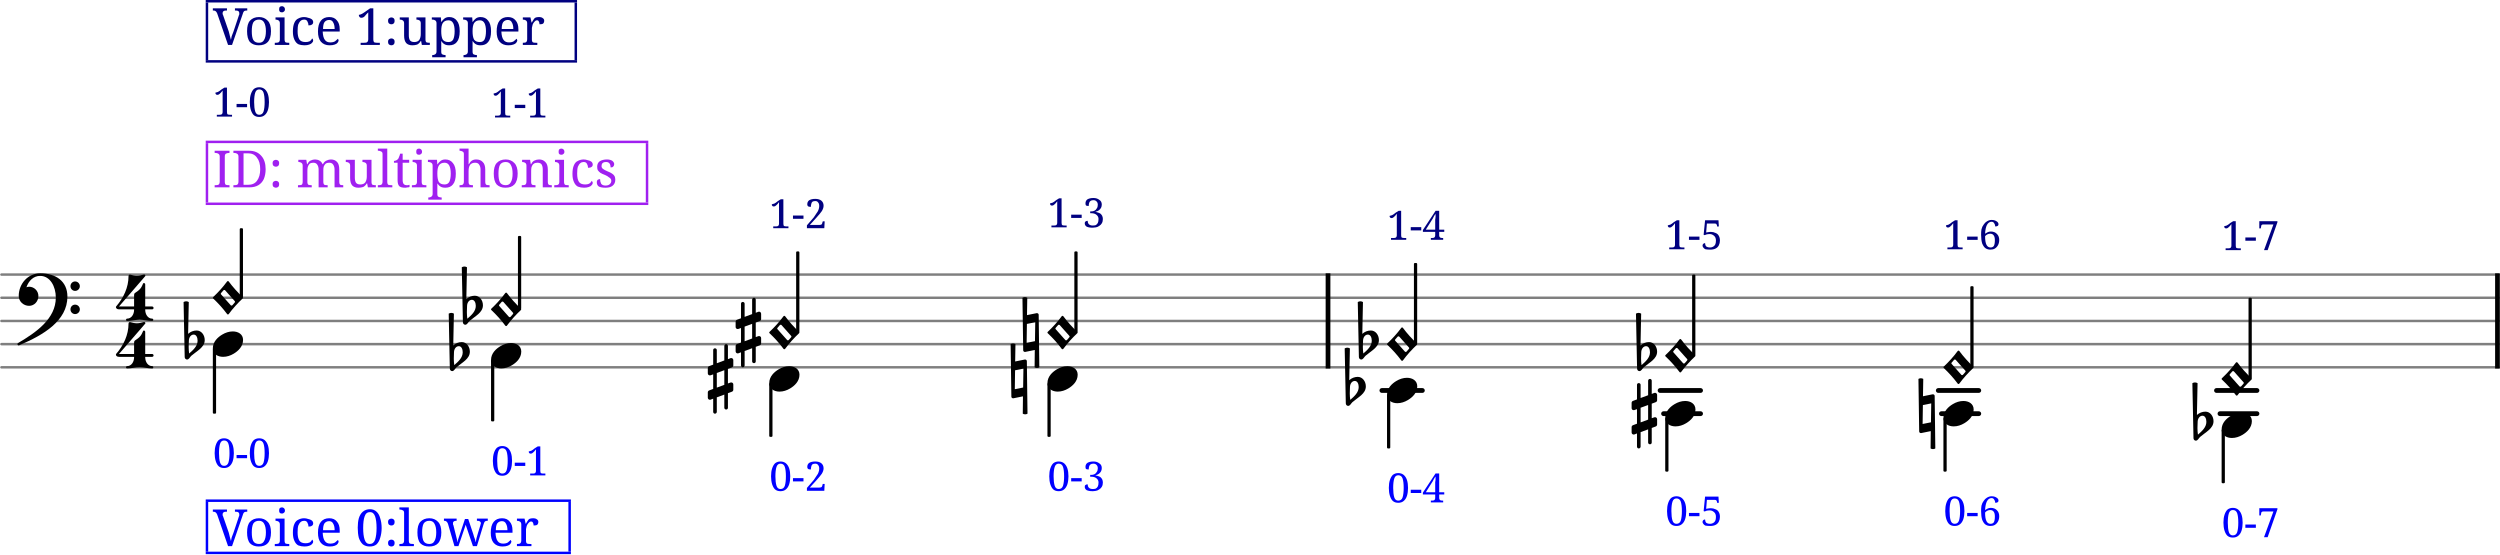
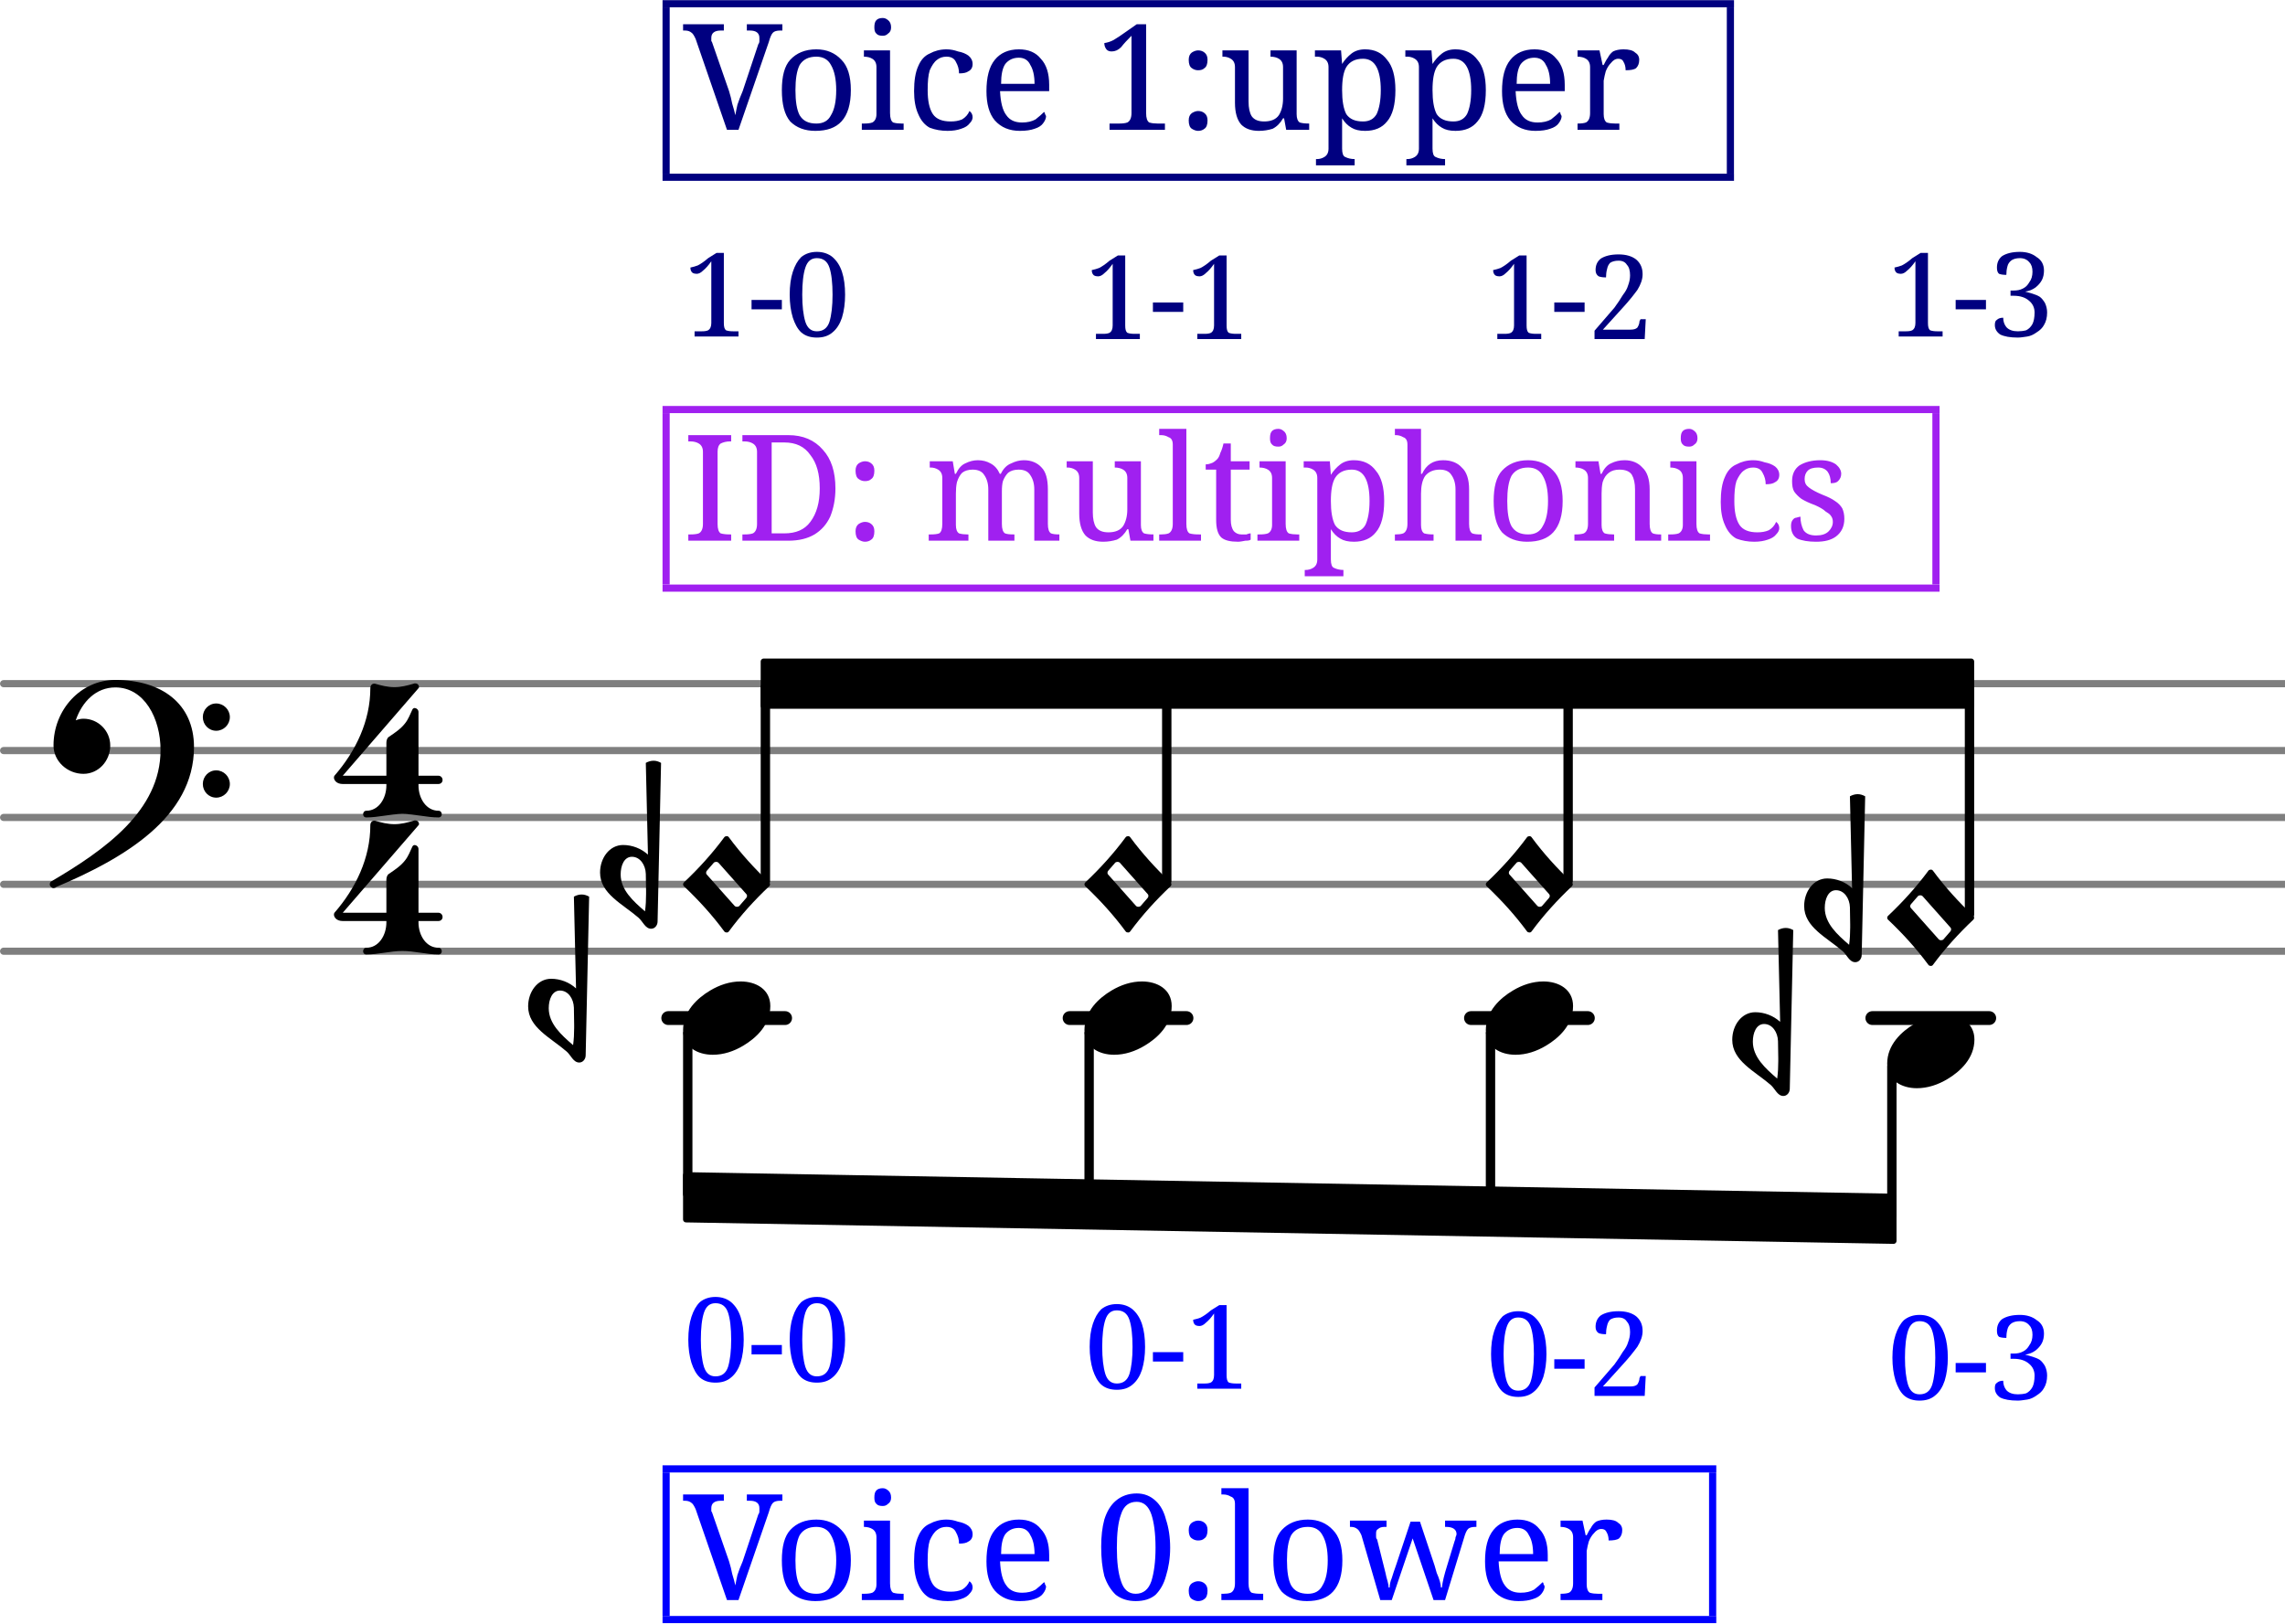
- <svg xmlns="http://www.w3.org/2000/svg" version="1.2" width="170.53mm" height="37.80mm" viewBox="0 -0 107.82 23.903">
+ <svg xmlns="http://www.w3.org/2000/svg" version="1.2" width="54.02mm" height="38.38mm" viewBox="0 -0 34.158 24.264">
  <style text="style/css">

tspan { white-space: pre; }

</style>
  <g color="rgb(49.804%, 49.804%, 49.804%)">
-     <line transform="translate(0, 15.8439)" stroke-linejoin="round" stroke-linecap="round" stroke-width="0.107" stroke="currentColor" x1="0.054" y1="-0" x2="107.767" y2="-0" />
-     <line transform="translate(0, 14.8439)" stroke-linejoin="round" stroke-linecap="round" stroke-width="0.107" stroke="currentColor" x1="0.054" y1="-0" x2="107.767" y2="-0" />
-     <line transform="translate(0, 13.8439)" stroke-linejoin="round" stroke-linecap="round" stroke-width="0.107" stroke="currentColor" x1="0.054" y1="-0" x2="107.767" y2="-0" />
-     <line transform="translate(0, 12.8439)" stroke-linejoin="round" stroke-linecap="round" stroke-width="0.107" stroke="currentColor" x1="0.054" y1="-0" x2="107.767" y2="-0" />
-     <line transform="translate(0, 11.8439)" stroke-linejoin="round" stroke-linecap="round" stroke-width="0.107" stroke="currentColor" x1="0.054" y1="-0" x2="107.767" y2="-0" />
+     <line transform="translate(0, 14.2189)" stroke-linejoin="round" stroke-linecap="round" stroke-width="0.107" stroke="currentColor" x1="0.054" y1="-0" x2="34.158" y2="-0" />
+     <line transform="translate(0, 13.2189)" stroke-linejoin="round" stroke-linecap="round" stroke-width="0.107" stroke="currentColor" x1="0.054" y1="-0" x2="34.158" y2="-0" />
+     <line transform="translate(0, 12.2189)" stroke-linejoin="round" stroke-linecap="round" stroke-width="0.107" stroke="currentColor" x1="0.054" y1="-0" x2="34.158" y2="-0" />
+     <line transform="translate(0, 11.2189)" stroke-linejoin="round" stroke-linecap="round" stroke-width="0.107" stroke="currentColor" x1="0.054" y1="-0" x2="34.158" y2="-0" />
+     <line transform="translate(0, 10.2189)" stroke-linejoin="round" stroke-linecap="round" stroke-width="0.107" stroke="currentColor" x1="0.054" y1="-0" x2="34.158" y2="-0" />
  </g>
-   <rect transform="translate(0, 16.8439)" x="95.495" y="-0.104" width="1.954" height="0.207" ry="0.104" fill="currentColor" />
-   <rect transform="translate(0, 17.8439)" x="95.645" y="-0.104" width="1.804" height="0.207" ry="0.104" fill="currentColor" />
-   <rect transform="translate(0, 16.8439)" x="83.495" y="-0.104" width="1.954" height="0.207" ry="0.104" fill="currentColor" />
-   <rect transform="translate(0, 17.8439)" x="83.631" y="-0.104" width="1.818" height="0.207" ry="0.104" fill="currentColor" />
-   <rect transform="translate(0, 16.8439)" x="71.495" y="-0.104" width="1.954" height="0.207" ry="0.104" fill="currentColor" />
-   <rect transform="translate(0, 17.8439)" x="71.645" y="-0.104" width="1.804" height="0.207" ry="0.104" fill="currentColor" />
-   <rect transform="translate(0, 16.8439)" x="59.495" y="-0.104" width="1.954" height="0.207" ry="0.104" fill="currentColor" />
-   <rect transform="translate(57.173, 13.8439)" x="0" y="-2.054" width="0.204" height="4.107" ry="0" fill="currentColor" />
-   <rect transform="translate(107.6167, 13.8439)" x="0" y="-2.054" width="0.204" height="4.107" ry="0" fill="currentColor" />
-   <path transform="translate(70.3705, 17.8439) scale(0.004, -0.004)" d="M217 -311c0 -11 -8 -19 -19 -19s-20 8 -20 19v142l-81 -30v-156c0 -11 -9 -20 -20 -20s-19 9 -19 20v142l-28 -11c-3 -1 -5 -1 -8 -1c-12 0 -22 10 -22 23v57c0 9 6 18 15 21l43 16v157l-28 -10c-3 -1 -5 -1 -8 -1c-12 0 -22 9 -22 22v57c0 9 6 18 15 21l43 16v157 c0 11 8 19 19 19s20 -8 20 -19v-142l81 30v156c0 11 9 20 20 20s19 -9 19 -20v-142l28 11c3 1 5 1 8 1c12 0 22 -10 22 -23v-57c0 -9 -6 -18 -15 -21l-43 -16v-157l28 10c3 1 5 1 8 1c12 0 22 -9 22 -22v-57c0 -9 -6 -18 -15 -21l-43 -16v-157zM97 64v-158l81 30v158z" fill="currentColor" />
-   <path transform="translate(71.8205, 17.8439) scale(0.004, -0.004)" d="M215 137c57 0 111 -29 111 -92c0 -71 -54 -120 -101 -148c-35 -21 -74 -34 -114 -34c-57 0 -111 29 -111 92c0 71 54 120 101 148c35 21 74 34 114 34z" fill="currentColor" />
-   <g color="rgb(0%, 0%, 100%)">
-     <text transform="translate(71.8205, 22.6717)" font-family="serif" font-size="1.746" text-anchor="start" fill="currentColor">
-       <tspan>0-5</tspan>
+   <rect transform="translate(0, 15.2189)" x="27.886" y="-0.104" width="1.954" height="0.207" ry="0.104" fill="currentColor" />
+   <rect transform="translate(0, 15.2189)" x="21.886" y="-0.104" width="1.954" height="0.207" ry="0.104" fill="currentColor" />
+   <rect transform="translate(0, 15.2189)" x="15.886" y="-0.104" width="1.954" height="0.207" ry="0.104" fill="currentColor" />
+   <rect transform="translate(0, 15.2189)" x="9.886" y="-0.104" width="1.954" height="0.207" ry="0.104" fill="currentColor" />
+   <rect transform="translate(23.4416, 12.2189)" x="-0.07" y="-2" width="0.14" height="3" ry="0.044" fill="currentColor" />
+   <rect transform="translate(22.2811, 12.2189)" x="-0.07" y="3.179" width="0.14" height="2.713" ry="0.044" fill="currentColor" />
+   <g color="rgb(0%, 0%, 50%)">
+     <text transform="translate(22.2113, 5.0669)" font-family="serif" font-size="1.746" text-anchor="start" fill="currentColor">
+       <tspan>1-2</tspan>
    </text>
  </g>
-   <path transform="translate(71.8205, 15.3439) scale(0.004, -0.004)" d="M89 51c-2 -2 -3 -5 -3 -8s1 -5 3 -7l104 -117c2 -2 5 -3 8 -3s7 1 9 3l26 30c2 2 3 5 3 8s-1 5 -3 7l-104 117c-2 2 -5 3 -8 3s-7 -1 -9 -3zM0 0c0 3 1 5 3 7c55 52 106 108 151 169c2 3 6 4 9 4s6 -1 8 -4c45 -61 96 -117 151 -169c2 -2 3 -4 3 -7s-1 -5 -3 -7 c-55 -52 -106 -108 -151 -169c-2 -3 -5 -4 -8 -4s-7 1 -9 4c-45 61 -96 117 -151 169c-2 2 -3 4 -3 7z" fill="currentColor" />
-   <g color="rgb(0%, 0%, 50%)">
-     <text transform="translate(71.8205, 10.7523)" font-family="serif" font-size="1.746" text-anchor="start" fill="currentColor">
-       <tspan>1-5</tspan>
+   <path transform="translate(22.2113, 13.2189) scale(0.004, -0.004)" d="M89 51c-2 -2 -3 -5 -3 -8s1 -5 3 -7l104 -117c2 -2 5 -3 8 -3s7 1 9 3l26 30c2 2 3 5 3 8s-1 5 -3 7l-104 117c-2 2 -5 3 -8 3s-7 -1 -9 -3zM0 0c0 3 1 5 3 7c55 52 106 108 151 169c2 3 6 4 9 4s6 -1 8 -4c45 -61 96 -117 151 -169c2 -2 3 -4 3 -7s-1 -5 -3 -7 c-55 -52 -106 -108 -151 -169c-2 -3 -5 -4 -8 -4s-7 1 -9 4c-45 61 -96 117 -151 169c-2 2 -3 4 -3 7z" fill="currentColor" />
+   <g color="rgb(0%, 0%, 100%)">
+     <text transform="translate(22.2113, 20.8667)" font-family="serif" font-size="1.746" text-anchor="start" fill="currentColor">
+       <tspan>0-2</tspan>
    </text>
  </g>
-   <rect transform="translate(71.8903, 13.8439)" x="-0.07" y="4.179" width="0.14" height="2.321" ry="0.044" fill="currentColor" />
-   <rect transform="translate(73.0508, 13.8439)" x="-0.07" y="-2" width="0.14" height="3.5" ry="0.044" fill="currentColor" />
-   <rect transform="translate(61.0508, 13.8439)" x="-0.07" y="-2.5" width="0.14" height="3.5" ry="0.044" fill="currentColor" />
-   <path transform="translate(59.8205, 16.8439) scale(0.004, -0.004)" d="M215 137c57 0 111 -29 111 -92c0 -71 -54 -120 -101 -148c-35 -21 -74 -34 -114 -34c-57 0 -111 29 -111 92c0 71 54 120 101 148c35 21 74 34 114 34z" fill="currentColor" />
-   <g color="rgb(0%, 0%, 100%)">
-     <text transform="translate(59.8205, 21.6717)" font-family="serif" font-size="1.746" text-anchor="start" fill="currentColor">
-       <tspan>0-4</tspan>
+   <path transform="translate(22.2113, 15.2189) scale(0.004, -0.004)" d="M215 137c57 0 111 -29 111 -92c0 -71 -54 -120 -101 -148c-35 -21 -74 -34 -114 -34c-57 0 -111 29 -111 92c0 71 54 120 101 148c35 21 74 34 114 34z" fill="currentColor" />
+   <rect transform="translate(17.4416, 12.2189)" x="-0.07" y="-2" width="0.14" height="3" ry="0.044" fill="currentColor" />
+   <polygon transform="translate(10.2113, 17.8975)" stroke-linejoin="round" stroke-linecap="round" stroke-width="0.089" fill="currentColor" stroke="currentColor" points="18.095 -0.009 18.095 0.652 0.044 0.331 0.044 -0.331" />
+   <polygon transform="translate(11.3719, 10.2189)" stroke-linejoin="round" stroke-linecap="round" stroke-width="0.089" fill="currentColor" stroke="currentColor" points="18.095 -0.331 18.095 0.331 0.044 0.331 0.044 -0.331" />
+   <path transform="translate(27.0981, 13.7189) scale(0.004, -0.004)" d="M139 39c-1 33 -21 64 -52 64c-29 0 -42 -33 -42 -66c0 -58 47 -100 91 -138c3 22 4 43 4 65v11zM183 -139c0 -14 -10 -27 -24 -27c-22 0 -31 27 -47 41c-60 52 -144 90 -144 169c0 54 35 103 86 103c34 0 68 -13 93 -36l-8 343c9 5 19 8 29 8s19 -3 28 -8z" fill="currentColor" />
+   <path transform="translate(26.023, 15.7189) scale(0.004, -0.004)" d="M139 39c-1 33 -21 64 -52 64c-29 0 -42 -33 -42 -66c0 -58 47 -100 91 -138c3 22 4 43 4 65v11zM183 -139c0 -14 -10 -27 -24 -27c-22 0 -31 27 -47 41c-60 52 -144 90 -144 169c0 54 35 103 86 103c34 0 68 -13 93 -36l-8 343c9 5 19 8 29 8s19 -3 28 -8z" fill="currentColor" />
+   <rect transform="translate(29.4416, 12.2189)" x="-0.07" y="-2" width="0.14" height="3.5" ry="0.044" fill="currentColor" />
+   <rect transform="translate(28.2811, 12.2189)" x="-0.07" y="3.679" width="0.14" height="2.319" ry="0.044" fill="currentColor" />
+   <g color="rgb(0%, 0%, 50%)">
+     <text transform="translate(28.2113, 5.0289)" font-family="serif" font-size="1.746" text-anchor="start" fill="currentColor">
+       <tspan>1-3</tspan>
    </text>
  </g>
-   <path transform="translate(59.8205, 14.8439) scale(0.004, -0.004)" d="M89 51c-2 -2 -3 -5 -3 -8s1 -5 3 -7l104 -117c2 -2 5 -3 8 -3s7 1 9 3l26 30c2 2 3 5 3 8s-1 5 -3 7l-104 117c-2 2 -5 3 -8 3s-7 -1 -9 -3zM0 0c0 3 1 5 3 7c55 52 106 108 151 169c2 3 6 4 9 4s6 -1 8 -4c45 -61 96 -117 151 -169c2 -2 3 -4 3 -7s-1 -5 -3 -7 c-55 -52 -106 -108 -151 -169c-2 -3 -5 -4 -8 -4s-7 1 -9 4c-45 61 -96 117 -151 169c-2 2 -3 4 -3 7z" fill="currentColor" />
-   <g color="rgb(0%, 0%, 50%)">
-     <text transform="translate(59.8205, 10.3439)" font-family="serif" font-size="1.746" text-anchor="start" fill="currentColor">
-       <tspan>1-4</tspan>
+   <path transform="translate(28.2113, 13.7189) scale(0.004, -0.004)" d="M89 51c-2 -2 -3 -5 -3 -8s1 -5 3 -7l104 -117c2 -2 5 -3 8 -3s7 1 9 3l26 30c2 2 3 5 3 8s-1 5 -3 7l-104 117c-2 2 -5 3 -8 3s-7 -1 -9 -3zM0 0c0 3 1 5 3 7c55 52 106 108 151 169c2 3 6 4 9 4s6 -1 8 -4c45 -61 96 -117 151 -169c2 -2 3 -4 3 -7s-1 -5 -3 -7 c-55 -52 -106 -108 -151 -169c-2 -3 -5 -4 -8 -4s-7 1 -9 4c-45 61 -96 117 -151 169c-2 2 -3 4 -3 7z" fill="currentColor" />
+   <g color="rgb(0%, 0%, 100%)">
+     <text transform="translate(28.2113, 20.9217)" font-family="serif" font-size="1.746" text-anchor="start" fill="currentColor">
+       <tspan>0-3</tspan>
    </text>
  </g>
-   <rect transform="translate(59.8903, 13.8439)" x="-0.07" y="3.179" width="0.14" height="2.321" ry="0.044" fill="currentColor" />
-   <path transform="translate(58.1065, 16.8439) scale(0.004, -0.004)" d="M29 39l-2 -64v-11c0 -22 2 -43 5 -65c44 38 91 80 91 138c0 33 -13 66 -42 66c-31 0 -51 -31 -52 -64zM-16 -139l-12 593c9 5 18 8 28 8s19 -3 28 -8l-7 -343c25 23 58 36 92 36c51 0 87 -49 87 -103c0 -79 -84 -117 -144 -169c-16 -14 -25 -41 -47 -41 c-14 0 -25 13 -25 27z" fill="currentColor" />
-   <path transform="translate(58.6705, 14.8439) scale(0.004, -0.004)" d="M29 39l-2 -64v-11c0 -22 2 -43 5 -65c44 38 91 80 91 138c0 33 -13 66 -42 66c-31 0 -51 -31 -52 -64zM-16 -139l-12 593c9 5 18 8 28 8s19 -3 28 -8l-7 -343c25 23 58 36 92 36c51 0 87 -49 87 -103c0 -79 -84 -117 -144 -169c-16 -14 -25 -41 -47 -41 c-14 0 -25 13 -25 27z" fill="currentColor" />
+   <path transform="translate(28.2113, 15.7189) scale(0.004, -0.004)" d="M215 137c57 0 111 -29 111 -92c0 -71 -54 -120 -101 -148c-35 -21 -74 -34 -114 -34c-57 0 -111 29 -111 92c0 71 54 120 101 148c35 21 74 34 114 34z" fill="currentColor" />
  <g color="rgb(0%, 0%, 50%)">
-     <text transform="translate(95.8205, 10.7902)" font-family="serif" font-size="1.746" text-anchor="start" fill="currentColor">
-       <tspan>1-7</tspan>
+     <rect transform="translate(10.2113, 2.7011)" x="-0.307" y="-0.107" width="16.017" height="0.107" ry="0" fill="currentColor" />
+     <rect transform="translate(10.2113, 0.1073)" x="-0.307" y="-0.107" width="16.017" height="0.107" ry="0" fill="currentColor" />
+     <rect transform="translate(9.904, 1.9386)" x="0" y="-1.831" width="0.107" height="2.486" ry="0" fill="currentColor" />
+     <rect transform="translate(25.8138, 1.9386)" x="0" y="-1.831" width="0.107" height="2.486" ry="0" fill="currentColor" />
+     <text transform="translate(10.2113, 1.9386)" font-family="serif" font-size="2.2" text-anchor="start" fill="currentColor">
+       <tspan>Voice 1:upper</tspan>
    </text>
  </g>
-   <rect transform="translate(95.8903, 13.8439)" x="-0.07" y="4.679" width="0.14" height="2.321" ry="0.044" fill="currentColor" />
-   <rect transform="translate(97.0508, 13.8439)" x="-0.07" y="-1" width="0.14" height="3.5" ry="0.044" fill="currentColor" />
-   <path transform="translate(94.6705, 18.3439) scale(0.004, -0.004)" d="M29 39l-2 -64v-11c0 -22 2 -43 5 -65c44 38 91 80 91 138c0 33 -13 66 -42 66c-31 0 -51 -31 -52 -64zM-16 -139l-12 593c9 5 18 8 28 8s19 -3 28 -8l-7 -343c25 23 58 36 92 36c51 0 87 -49 87 -103c0 -79 -84 -117 -144 -169c-16 -14 -25 -41 -47 -41 c-14 0 -25 13 -25 27z" fill="currentColor" />
-   <path transform="translate(95.8205, 16.3439) scale(0.004, -0.004)" d="M89 51c-2 -2 -3 -5 -3 -8s1 -5 3 -7l104 -117c2 -2 5 -3 8 -3s7 1 9 3l26 30c2 2 3 5 3 8s-1 5 -3 7l-104 117c-2 2 -5 3 -8 3s-7 -1 -9 -3zM0 0c0 3 1 5 3 7c55 52 106 108 151 169c2 3 6 4 9 4s6 -1 8 -4c45 -61 96 -117 151 -169c2 -2 3 -4 3 -7s-1 -5 -3 -7 c-55 -52 -106 -108 -151 -169c-2 -3 -5 -4 -8 -4s-7 1 -9 4c-45 61 -96 117 -151 169c-2 2 -3 4 -3 7z" fill="currentColor" />
-   <path transform="translate(70.6705, 15.3439) scale(0.004, -0.004)" d="M29 39l-2 -64v-11c0 -22 2 -43 5 -65c44 38 91 80 91 138c0 33 -13 66 -42 66c-31 0 -51 -31 -52 -64zM-16 -139l-12 593c9 5 18 8 28 8s19 -3 28 -8l-7 -343c25 23 58 36 92 36c51 0 87 -49 87 -103c0 -79 -84 -117 -144 -169c-16 -14 -25 -41 -47 -41 c-14 0 -25 13 -25 27z" fill="currentColor" />
-   <path transform="translate(83.8205, 17.8439) scale(0.004, -0.004)" d="M215 137c57 0 111 -29 111 -92c0 -71 -54 -120 -101 -148c-35 -21 -74 -34 -114 -34c-57 0 -111 29 -111 92c0 71 54 120 101 148c35 21 74 34 114 34z" fill="currentColor" />
-   <g color="rgb(0%, 0%, 100%)">
-     <text transform="translate(83.8205, 22.6717)" font-family="serif" font-size="1.746" text-anchor="start" fill="currentColor">
-       <tspan>0-6</tspan>
+   <rect transform="translate(10.2811, 12.2189)" x="-0.07" y="3.179" width="0.14" height="2.501" ry="0.044" fill="currentColor" />
+   <path transform="translate(5, 12.2189) scale(0.004, -0.004)" d="M203 301c22 15 45 30 61 51c12 15 19 34 27 51c2 4 5 6 9 6c6 0 14 -6 14 -15v-238h74c10 0 16 -8 16 -16s-6 -15 -16 -15h-74v-5c0 -49 29 -95 75 -95c8 0 12 -7 12 -13s-4 -12 -12 -12c-45 0 -90 13 -135 13s-90 -13 -135 -13c-8 0 -12 6 -12 12s4 13 12 13 c46 0 75 46 75 95v5h-163c-24 0 -33 15 -33 24c0 3 1 6 2 7c80 92 134 205 134 327c0 10 6 17 14 17h3c24 -7 48 -13 73 -13s48 6 72 13c2 1 4 1 6 1c9 0 14 -7 14 -13c0 -2 0 -3 -2 -5l-283 -327h163v122c0 9 2 18 9 23z" fill="currentColor" />
+   <path transform="translate(5, 14.2675) scale(0.004, -0.004)" d="M203 301c22 15 45 30 61 51c12 15 19 34 27 51c2 4 5 6 9 6c6 0 14 -6 14 -15v-238h74c10 0 16 -8 16 -16s-6 -15 -16 -15h-74v-5c0 -49 29 -95 75 -95c8 0 12 -7 12 -13s-4 -12 -12 -12c-45 0 -90 13 -135 13s-90 -13 -135 -13c-8 0 -12 6 -12 12s4 13 12 13 c46 0 75 46 75 95v5h-163c-24 0 -33 15 -33 24c0 3 1 6 2 7c80 92 134 205 134 327c0 10 6 17 14 17h3c24 -7 48 -13 73 -13s48 6 72 13c2 1 4 1 6 1c9 0 14 -7 14 -13c0 -2 0 -3 -2 -5l-283 -327h163v122c0 9 2 18 9 23z" fill="currentColor" />
+   <path transform="translate(0.8, 11.2189) scale(0.004, -0.004)" d="M558 -125c0 28 22 51 50 51s51 -23 51 -51s-23 -51 -51 -51s-50 23 -50 51zM558 125c0 28 22 51 50 51s51 -23 51 -51s-23 -51 -51 -51s-50 23 -50 51zM231 264c172 0 294 -88 294 -251c0 -263 -262 -416 -515 -523c-3 -3 -7 -4 -10 -4c-7 0 -14 7 -14 14c0 3 1 7 4 10 c201 118 410 265 410 492c0 119 -61 234 -169 234c-72 0 -124 -53 -148 -123c10 4 19 6 29 6c55 0 100 -45 100 -100c0 -58 -44 -106 -100 -106c-60 0 -112 47 -112 106c0 133 101 245 231 245z" fill="currentColor" />
+   <rect transform="translate(11.4416, 12.2189)" x="-0.07" y="-2" width="0.14" height="3" ry="0.044" fill="currentColor" />
+   <g color="rgb(0%, 0%, 50%)">
+     <text transform="translate(10.2113, 5.0289)" font-family="serif" font-size="1.746" text-anchor="start" fill="currentColor">
+       <tspan>1-0</tspan>
    </text>
  </g>
-   <path transform="translate(83.8205, 15.8439) scale(0.004, -0.004)" d="M89 51c-2 -2 -3 -5 -3 -8s1 -5 3 -7l104 -117c2 -2 5 -3 8 -3s7 1 9 3l26 30c2 2 3 5 3 8s-1 5 -3 7l-104 117c-2 2 -5 3 -8 3s-7 -1 -9 -3zM0 0c0 3 1 5 3 7c55 52 106 108 151 169c2 3 6 4 9 4s6 -1 8 -4c45 -61 96 -117 151 -169c2 -2 3 -4 3 -7s-1 -5 -3 -7 c-55 -52 -106 -108 -151 -169c-2 -3 -5 -4 -8 -4s-7 1 -9 4c-45 61 -96 117 -151 169c-2 2 -3 4 -3 7z" fill="currentColor" />
-   <g color="rgb(0%, 0%, 50%)">
-     <text transform="translate(83.8205, 10.7523)" font-family="serif" font-size="1.746" text-anchor="start" fill="currentColor">
-       <tspan>1-6</tspan>
+   <path transform="translate(10.2113, 13.2189) scale(0.004, -0.004)" d="M89 51c-2 -2 -3 -5 -3 -8s1 -5 3 -7l104 -117c2 -2 5 -3 8 -3s7 1 9 3l26 30c2 2 3 5 3 8s-1 5 -3 7l-104 117c-2 2 -5 3 -8 3s-7 -1 -9 -3zM0 0c0 3 1 5 3 7c55 52 106 108 151 169c2 3 6 4 9 4s6 -1 8 -4c45 -61 96 -117 151 -169c2 -2 3 -4 3 -7s-1 -5 -3 -7 c-55 -52 -106 -108 -151 -169c-2 -3 -5 -4 -8 -4s-7 1 -9 4c-45 61 -96 117 -151 169c-2 2 -3 4 -3 7z" fill="currentColor" />
+   <g color="rgb(0%, 0%, 100%)">
+     <rect transform="translate(10.2113, 24.2644)" x="-0.307" y="-0.107" width="15.752" height="0.107" ry="0" fill="currentColor" />
+     <rect transform="translate(10.2113, 22.012)" x="-0.307" y="-0.107" width="15.752" height="0.107" ry="0" fill="currentColor" />
+     <rect transform="translate(9.904, 23.9191)" x="0" y="-1.907" width="0.107" height="2.145" ry="0" fill="currentColor" />
+     <rect transform="translate(25.5482, 23.9191)" x="0" y="-1.907" width="0.107" height="2.145" ry="0" fill="currentColor" />
+     <text transform="translate(10.2113, 23.9191)" font-family="serif" font-size="2.2" text-anchor="start" fill="currentColor">
+       <tspan>Voice 0:lower</tspan>
    </text>
  </g>
-   <rect transform="translate(83.8903, 13.8439)" x="-0.07" y="4.179" width="0.14" height="2.321" ry="0.044" fill="currentColor" />
-   <rect transform="translate(85.0508, 13.8439)" x="-0.07" y="-1.5" width="0.14" height="3.5" ry="0.044" fill="currentColor" />
-   <path transform="translate(82.7745, 17.8439) scale(0.004, -0.004)" d="M-8 375c8 5 17 7 26 7s18 -2 26 -7l-3 -187l104 21h4c10 0 18 -8 18 -18l7 -566c-8 -5 -16 -7 -25 -7s-18 2 -26 7l2 187l-103 -21h-4c-10 0 -18 8 -18 18zM130 111l-90 -18l-3 -204l90 18z" fill="currentColor" />
-   <path transform="translate(95.8205, 18.3439) scale(0.004, -0.004)" d="M215 137c57 0 111 -29 111 -92c0 -71 -54 -120 -101 -148c-35 -21 -74 -34 -114 -34c-57 0 -111 29 -111 92c0 71 54 120 101 148c35 21 74 34 114 34z" fill="currentColor" />
  <g color="rgb(0%, 0%, 100%)">
-     <text transform="translate(95.8205, 23.1717)" font-family="serif" font-size="1.746" text-anchor="start" fill="currentColor">
-       <tspan>0-7</tspan>
+     <text transform="translate(10.2113, 20.6531)" font-family="serif" font-size="1.746" text-anchor="start" fill="currentColor">
+       <tspan>0-0</tspan>
    </text>
  </g>
-   <path transform="translate(8.023, 14.8439) scale(0.004, -0.004)" d="M29 39l-2 -64v-11c0 -22 2 -43 5 -65c44 38 91 80 91 138c0 33 -13 66 -42 66c-31 0 -51 -31 -52 -64zM-16 -139l-12 593c9 5 18 8 28 8s19 -3 28 -8l-7 -343c25 23 58 36 92 36c51 0 87 -49 87 -103c0 -79 -84 -117 -144 -169c-16 -14 -25 -41 -47 -41 c-14 0 -25 13 -25 27z" fill="currentColor" />
-   <path transform="translate(21.173, 15.3439) scale(0.004, -0.004)" d="M215 137c57 0 111 -29 111 -92c0 -71 -54 -120 -101 -148c-35 -21 -74 -34 -114 -34c-57 0 -111 29 -111 92c0 71 54 120 101 148c35 21 74 34 114 34z" fill="currentColor" />
+   <g color="rgb(62.745%, 12.549%, 94.118%)">
+     <rect transform="translate(10.2113, 8.8439)" x="-0.307" y="-0.107" width="19.09" height="0.107" ry="0" fill="currentColor" />
+     <rect transform="translate(10.2113, 6.1742)" x="-0.307" y="-0.107" width="19.09" height="0.107" ry="0" fill="currentColor" />
+     <rect transform="translate(9.904, 8.0813)" x="0" y="-1.907" width="0.107" height="2.562" ry="0" fill="currentColor" />
+     <rect transform="translate(28.8867, 8.0813)" x="0" y="-1.907" width="0.107" height="2.562" ry="0" fill="currentColor" />
+     <text transform="translate(10.2113, 8.0813)" font-family="serif" font-size="2.2" text-anchor="start" fill="currentColor">
+       <tspan>ID: multiphonics</tspan>
+     </text>
+   </g>
+   <path transform="translate(10.2113, 15.2189) scale(0.004, -0.004)" d="M215 137c57 0 111 -29 111 -92c0 -71 -54 -120 -101 -148c-35 -21 -74 -34 -114 -34c-57 0 -111 29 -111 92c0 71 54 120 101 148c35 21 74 34 114 34z" fill="currentColor" />
+   <rect transform="translate(16.2811, 12.2189)" x="-0.07" y="3.179" width="0.14" height="2.607" ry="0.044" fill="currentColor" />
+   <g color="rgb(0%, 0%, 50%)">
+     <text transform="translate(16.2113, 5.0669)" font-family="serif" font-size="1.746" text-anchor="start" fill="currentColor">
+       <tspan>1-1</tspan>
+     </text>
+   </g>
+   <path transform="translate(16.2113, 13.2189) scale(0.004, -0.004)" d="M89 51c-2 -2 -3 -5 -3 -8s1 -5 3 -7l104 -117c2 -2 5 -3 8 -3s7 1 9 3l26 30c2 2 3 5 3 8s-1 5 -3 7l-104 117c-2 2 -5 3 -8 3s-7 -1 -9 -3zM0 0c0 3 1 5 3 7c55 52 106 108 151 169c2 3 6 4 9 4s6 -1 8 -4c45 -61 96 -117 151 -169c2 -2 3 -4 3 -7s-1 -5 -3 -7 c-55 -52 -106 -108 -151 -169c-2 -3 -5 -4 -8 -4s-7 1 -9 4c-45 61 -96 117 -151 169c-2 2 -3 4 -3 7z" fill="currentColor" />
  <g color="rgb(0%, 0%, 100%)">
-     <text transform="translate(21.173, 20.505)" font-family="serif" font-size="1.746" text-anchor="start" fill="currentColor">
+     <text transform="translate(16.2113, 20.7599)" font-family="serif" font-size="1.746" text-anchor="start" fill="currentColor">
      <tspan>0-1</tspan>
    </text>
  </g>
-   <path transform="translate(21.173, 13.3439) scale(0.004, -0.004)" d="M89 51c-2 -2 -3 -5 -3 -8s1 -5 3 -7l104 -117c2 -2 5 -3 8 -3s7 1 9 3l26 30c2 2 3 5 3 8s-1 5 -3 7l-104 117c-2 2 -5 3 -8 3s-7 -1 -9 -3zM0 0c0 3 1 5 3 7c55 52 106 108 151 169c2 3 6 4 9 4s6 -1 8 -4c45 -61 96 -117 151 -169c2 -2 3 -4 3 -7s-1 -5 -3 -7 c-55 -52 -106 -108 -151 -169c-2 -3 -5 -4 -8 -4s-7 1 -9 4c-45 61 -96 117 -151 169c-2 2 -3 4 -3 7z" fill="currentColor" />
-   <g color="rgb(0%, 0%, 50%)">
-     <text transform="translate(21.173, 5.0669)" font-family="serif" font-size="1.746" text-anchor="start" fill="currentColor">
-       <tspan>1-1</tspan>
-     </text>
-   </g>
-   <rect transform="translate(21.2428, 13.8439)" x="-0.07" y="1.679" width="0.14" height="2.654" ry="0.044" fill="currentColor" />
-   <path transform="translate(44.127, 14.3439) scale(0.004, -0.004)" d="M-8 375c8 5 17 7 26 7s18 -2 26 -7l-3 -187l104 21h4c10 0 18 -8 18 -18l7 -566c-8 -5 -16 -7 -25 -7s-18 2 -26 7l2 187l-103 -21h-4c-10 0 -18 8 -18 18zM130 111l-90 -18l-3 -204l90 18z" fill="currentColor" />
-   <rect transform="translate(22.4033, 13.8439)" x="-0.07" y="-3.667" width="0.14" height="3.167" ry="0.044" fill="currentColor" />
-   <g color="rgb(0%, 0%, 50%)">
-     <rect transform="translate(9.173, 2.7011)" x="-0.307" y="-0.107" width="16.017" height="0.107" ry="0" fill="currentColor" />
-     <rect transform="translate(9.173, 0.1073)" x="-0.307" y="-0.107" width="16.017" height="0.107" ry="0" fill="currentColor" />
-     <rect transform="translate(8.8657, 1.9386)" x="0" y="-1.831" width="0.107" height="2.486" ry="0" fill="currentColor" />
-     <rect transform="translate(24.7754, 1.9386)" x="0" y="-1.831" width="0.107" height="2.486" ry="0" fill="currentColor" />
-     <text transform="translate(9.173, 1.9386)" font-family="serif" font-size="2.2" text-anchor="start" fill="currentColor">
-       <tspan>Voice 1:upper</tspan>
-     </text>
-   </g>
-   <path transform="translate(9.173, 14.8439) scale(0.004, -0.004)" d="M215 137c57 0 111 -29 111 -92c0 -71 -54 -120 -101 -148c-35 -21 -74 -34 -114 -34c-57 0 -111 29 -111 92c0 71 54 120 101 148c35 21 74 34 114 34z" fill="currentColor" />
-   <g color="rgb(62.745%, 12.549%, 94.118%)">
-     <rect transform="translate(9.173, 8.8439)" x="-0.307" y="-0.107" width="19.09" height="0.107" ry="0" fill="currentColor" />
-     <rect transform="translate(9.173, 6.1742)" x="-0.307" y="-0.107" width="19.09" height="0.107" ry="0" fill="currentColor" />
-     <rect transform="translate(8.8657, 8.0813)" x="0" y="-1.907" width="0.107" height="2.562" ry="0" fill="currentColor" />
-     <rect transform="translate(27.8483, 8.0813)" x="0" y="-1.907" width="0.107" height="2.562" ry="0" fill="currentColor" />
-     <text transform="translate(9.173, 8.0813)" font-family="serif" font-size="2.2" text-anchor="start" fill="currentColor">
-       <tspan>ID: multiphonics</tspan>
-     </text>
-   </g>
-   <g color="rgb(0%, 0%, 100%)">
-     <text transform="translate(9.173, 20.1717)" font-family="serif" font-size="1.746" text-anchor="start" fill="currentColor">
-       <tspan>0-0</tspan>
-     </text>
-   </g>
-   <g color="rgb(0%, 0%, 100%)">
-     <rect transform="translate(9.173, 23.9027)" x="-0.307" y="-0.107" width="15.752" height="0.107" ry="0" fill="currentColor" />
-     <rect transform="translate(9.173, 21.6503)" x="-0.307" y="-0.107" width="15.752" height="0.107" ry="0" fill="currentColor" />
-     <rect transform="translate(8.8657, 23.5574)" x="0" y="-1.907" width="0.107" height="2.145" ry="0" fill="currentColor" />
-     <rect transform="translate(24.5099, 23.5574)" x="0" y="-1.907" width="0.107" height="2.145" ry="0" fill="currentColor" />
-     <text transform="translate(9.173, 23.5574)" font-family="serif" font-size="2.2" text-anchor="start" fill="currentColor">
-       <tspan>Voice 0:lower</tspan>
-     </text>
-   </g>
-   <path transform="translate(9.173, 12.8439) scale(0.004, -0.004)" d="M89 51c-2 -2 -3 -5 -3 -8s1 -5 3 -7l104 -117c2 -2 5 -3 8 -3s7 1 9 3l26 30c2 2 3 5 3 8s-1 5 -3 7l-104 117c-2 2 -5 3 -8 3s-7 -1 -9 -3zM0 0c0 3 1 5 3 7c55 52 106 108 151 169c2 3 6 4 9 4s6 -1 8 -4c45 -61 96 -117 151 -169c2 -2 3 -4 3 -7s-1 -5 -3 -7 c-55 -52 -106 -108 -151 -169c-2 -3 -5 -4 -8 -4s-7 1 -9 4c-45 61 -96 117 -151 169c-2 2 -3 4 -3 7z" fill="currentColor" />
-   <g color="rgb(0%, 0%, 50%)">
-     <text transform="translate(9.173, 5.0289)" font-family="serif" font-size="1.746" text-anchor="start" fill="currentColor">
-       <tspan>1-0</tspan>
-     </text>
-   </g>
-   <path transform="translate(0.8, 12.8439) scale(0.004, -0.004)" d="M558 -125c0 28 22 51 50 51s51 -23 51 -51s-23 -51 -51 -51s-50 23 -50 51zM558 125c0 28 22 51 50 51s51 -23 51 -51s-23 -51 -51 -51s-50 23 -50 51zM231 264c172 0 294 -88 294 -251c0 -263 -262 -416 -515 -523c-3 -3 -7 -4 -10 -4c-7 0 -14 7 -14 14c0 3 1 7 4 10 c201 118 410 265 410 492c0 119 -61 234 -169 234c-72 0 -124 -53 -148 -123c10 4 19 6 29 6c55 0 100 -45 100 -100c0 -58 -44 -106 -100 -106c-60 0 -112 47 -112 106c0 133 101 245 231 245z" fill="currentColor" />
-   <path transform="translate(5, 13.8439) scale(0.004, -0.004)" d="M203 301c22 15 45 30 61 51c12 15 19 34 27 51c2 4 5 6 9 6c6 0 14 -6 14 -15v-238h74c10 0 16 -8 16 -16s-6 -15 -16 -15h-74v-5c0 -49 29 -95 75 -95c8 0 12 -7 12 -13s-4 -12 -12 -12c-45 0 -90 13 -135 13s-90 -13 -135 -13c-8 0 -12 6 -12 12s4 13 12 13 c46 0 75 46 75 95v5h-163c-24 0 -33 15 -33 24c0 3 1 6 2 7c80 92 134 205 134 327c0 10 6 17 14 17h3c24 -7 48 -13 73 -13s48 6 72 13c2 1 4 1 6 1c9 0 14 -7 14 -13c0 -2 0 -3 -2 -5l-283 -327h163v122c0 9 2 18 9 23z" fill="currentColor" />
-   <path transform="translate(5, 15.8925) scale(0.004, -0.004)" d="M203 301c22 15 45 30 61 51c12 15 19 34 27 51c2 4 5 6 9 6c6 0 14 -6 14 -15v-238h74c10 0 16 -8 16 -16s-6 -15 -16 -15h-74v-5c0 -49 29 -95 75 -95c8 0 12 -7 12 -13s-4 -12 -12 -12c-45 0 -90 13 -135 13s-90 -13 -135 -13c-8 0 -12 6 -12 12s4 13 12 13 c46 0 75 46 75 95v5h-163c-24 0 -33 15 -33 24c0 3 1 6 2 7c80 92 134 205 134 327c0 10 6 17 14 17h3c24 -7 48 -13 73 -13s48 6 72 13c2 1 4 1 6 1c9 0 14 -7 14 -13c0 -2 0 -3 -2 -5l-283 -327h163v122c0 9 2 18 9 23z" fill="currentColor" />
-   <rect transform="translate(9.2428, 13.8439)" x="-0.07" y="1.179" width="0.14" height="2.821" ry="0.044" fill="currentColor" />
-   <rect transform="translate(10.4033, 13.8439)" x="-0.07" y="-4" width="0.14" height="3" ry="0.044" fill="currentColor" />
-   <rect transform="translate(45.2428, 13.8439)" x="-0.07" y="2.679" width="0.14" height="2.321" ry="0.044" fill="currentColor" />
-   <path transform="translate(31.723, 14.3439) scale(0.004, -0.004)" d="M217 -311c0 -11 -8 -19 -19 -19s-20 8 -20 19v142l-81 -30v-156c0 -11 -9 -20 -20 -20s-19 9 -19 20v142l-28 -11c-3 -1 -5 -1 -8 -1c-12 0 -22 10 -22 23v57c0 9 6 18 15 21l43 16v157l-28 -10c-3 -1 -5 -1 -8 -1c-12 0 -22 9 -22 22v57c0 9 6 18 15 21l43 16v157 c0 11 8 19 19 19s20 -8 20 -19v-142l81 30v156c0 11 9 20 20 20s19 -9 19 -20v-142l28 11c3 1 5 1 8 1c12 0 22 -10 22 -23v-57c0 -9 -6 -18 -15 -21l-43 -16v-157l28 10c3 1 5 1 8 1c12 0 22 -9 22 -22v-57c0 -9 -6 -18 -15 -21l-43 -16v-157zM97 64v-158l81 30v158z" fill="currentColor" />
-   <path transform="translate(45.173, 16.3439) scale(0.004, -0.004)" d="M215 137c57 0 111 -29 111 -92c0 -71 -54 -120 -101 -148c-35 -21 -74 -34 -114 -34c-57 0 -111 29 -111 92c0 71 54 120 101 148c35 21 74 34 114 34z" fill="currentColor" />
-   <g color="rgb(0%, 0%, 100%)">
-     <text transform="translate(45.173, 21.1717)" font-family="serif" font-size="1.746" text-anchor="start" fill="currentColor">
-       <tspan>0-3</tspan>
-     </text>
-   </g>
-   <path transform="translate(45.173, 14.3439) scale(0.004, -0.004)" d="M89 51c-2 -2 -3 -5 -3 -8s1 -5 3 -7l104 -117c2 -2 5 -3 8 -3s7 1 9 3l26 30c2 2 3 5 3 8s-1 5 -3 7l-104 117c-2 2 -5 3 -8 3s-7 -1 -9 -3zM0 0c0 3 1 5 3 7c55 52 106 108 151 169c2 3 6 4 9 4s6 -1 8 -4c45 -61 96 -117 151 -169c2 -2 3 -4 3 -7s-1 -5 -3 -7 c-55 -52 -106 -108 -151 -169c-2 -3 -5 -4 -8 -4s-7 1 -9 4c-45 61 -96 117 -151 169c-2 2 -3 4 -3 7z" fill="currentColor" />
-   <g color="rgb(0%, 0%, 50%)">
-     <text transform="translate(45.173, 9.8059)" font-family="serif" font-size="1.746" text-anchor="start" fill="currentColor">
-       <tspan>1-3</tspan>
-     </text>
-   </g>
-   <path transform="translate(30.523, 16.3439) scale(0.004, -0.004)" d="M217 -311c0 -11 -8 -19 -19 -19s-20 8 -20 19v142l-81 -30v-156c0 -11 -9 -20 -20 -20s-19 9 -19 20v142l-28 -11c-3 -1 -5 -1 -8 -1c-12 0 -22 10 -22 23v57c0 9 6 18 15 21l43 16v157l-28 -10c-3 -1 -5 -1 -8 -1c-12 0 -22 9 -22 22v57c0 9 6 18 15 21l43 16v157 c0 11 8 19 19 19s20 -8 20 -19v-142l81 30v156c0 11 9 20 20 20s19 -9 19 -20v-142l28 11c3 1 5 1 8 1c12 0 22 -10 22 -23v-57c0 -9 -6 -18 -15 -21l-43 -16v-157l28 10c3 1 5 1 8 1c12 0 22 -9 22 -22v-57c0 -9 -6 -18 -15 -21l-43 -16v-157zM97 64v-158l81 30v158z" fill="currentColor" />
-   <rect transform="translate(46.4033, 13.8439)" x="-0.07" y="-3" width="0.14" height="3.5" ry="0.044" fill="currentColor" />
-   <path transform="translate(43.6168, 16.3439) scale(0.004, -0.004)" d="M-8 375c8 5 17 7 26 7s18 -2 26 -7l-3 -187l104 21h4c10 0 18 -8 18 -18l7 -566c-8 -5 -16 -7 -25 -7s-18 2 -26 7l2 187l-103 -21h-4c-10 0 -18 8 -18 18zM130 111l-90 -18l-3 -204l90 18z" fill="currentColor" />
-   <path transform="translate(33.173, 16.3439) scale(0.004, -0.004)" d="M215 137c57 0 111 -29 111 -92c0 -71 -54 -120 -101 -148c-35 -21 -74 -34 -114 -34c-57 0 -111 29 -111 92c0 71 54 120 101 148c35 21 74 34 114 34z" fill="currentColor" />
-   <path transform="translate(19.459, 15.3439) scale(0.004, -0.004)" d="M29 39l-2 -64v-11c0 -22 2 -43 5 -65c44 38 91 80 91 138c0 33 -13 66 -42 66c-31 0 -51 -31 -52 -64zM-16 -139l-12 593c9 5 18 8 28 8s19 -3 28 -8l-7 -343c25 23 58 36 92 36c51 0 87 -49 87 -103c0 -79 -84 -117 -144 -169c-16 -14 -25 -41 -47 -41 c-14 0 -25 13 -25 27z" fill="currentColor" />
-   <path transform="translate(20.023, 13.3439) scale(0.004, -0.004)" d="M29 39l-2 -64v-11c0 -22 2 -43 5 -65c44 38 91 80 91 138c0 33 -13 66 -42 66c-31 0 -51 -31 -52 -64zM-16 -139l-12 593c9 5 18 8 28 8s19 -3 28 -8l-7 -343c25 23 58 36 92 36c51 0 87 -49 87 -103c0 -79 -84 -117 -144 -169c-16 -14 -25 -41 -47 -41 c-14 0 -25 13 -25 27z" fill="currentColor" />
-   <g color="rgb(0%, 0%, 100%)">
-     <text transform="translate(33.173, 21.1717)" font-family="serif" font-size="1.746" text-anchor="start" fill="currentColor">
-       <tspan>0-2</tspan>
-     </text>
-   </g>
-   <path transform="translate(33.173, 14.3439) scale(0.004, -0.004)" d="M89 51c-2 -2 -3 -5 -3 -8s1 -5 3 -7l104 -117c2 -2 5 -3 8 -3s7 1 9 3l26 30c2 2 3 5 3 8s-1 5 -3 7l-104 117c-2 2 -5 3 -8 3s-7 -1 -9 -3zM0 0c0 3 1 5 3 7c55 52 106 108 151 169c2 3 6 4 9 4s6 -1 8 -4c45 -61 96 -117 151 -169c2 -2 3 -4 3 -7s-1 -5 -3 -7 c-55 -52 -106 -108 -151 -169c-2 -3 -5 -4 -8 -4s-7 1 -9 4c-45 61 -96 117 -151 169c-2 2 -3 4 -3 7z" fill="currentColor" />
-   <rect transform="translate(34.4033, 13.8439)" x="-0.07" y="-3" width="0.14" height="3.5" ry="0.044" fill="currentColor" />
-   <rect transform="translate(33.2428, 13.8439)" x="-0.07" y="2.679" width="0.14" height="2.321" ry="0.044" fill="currentColor" />
-   <g color="rgb(0%, 0%, 50%)">
-     <text transform="translate(33.173, 9.8439)" font-family="serif" font-size="1.746" text-anchor="start" fill="currentColor">
-       <tspan>1-2</tspan>
-     </text>
-   </g>
+   <path transform="translate(16.2113, 15.2189) scale(0.004, -0.004)" d="M215 137c57 0 111 -29 111 -92c0 -71 -54 -120 -101 -148c-35 -21 -74 -34 -114 -34c-57 0 -111 29 -111 92c0 71 54 120 101 148c35 21 74 34 114 34z" fill="currentColor" />
+   <path transform="translate(9.0981, 13.2189) scale(0.004, -0.004)" d="M139 39c-1 33 -21 64 -52 64c-29 0 -42 -33 -42 -66c0 -58 47 -100 91 -138c3 22 4 43 4 65v11zM183 -139c0 -14 -10 -27 -24 -27c-22 0 -31 27 -47 41c-60 52 -144 90 -144 169c0 54 35 103 86 103c34 0 68 -13 93 -36l-8 343c9 5 19 8 29 8s19 -3 28 -8z" fill="currentColor" />
+   <path transform="translate(8.023, 15.2189) scale(0.004, -0.004)" d="M139 39c-1 33 -21 64 -52 64c-29 0 -42 -33 -42 -66c0 -58 47 -100 91 -138c3 22 4 43 4 65v11zM183 -139c0 -14 -10 -27 -24 -27c-22 0 -31 27 -47 41c-60 52 -144 90 -144 169c0 54 35 103 86 103c34 0 68 -13 93 -36l-8 343c9 5 19 8 29 8s19 -3 28 -8z" fill="currentColor" />
</svg>
